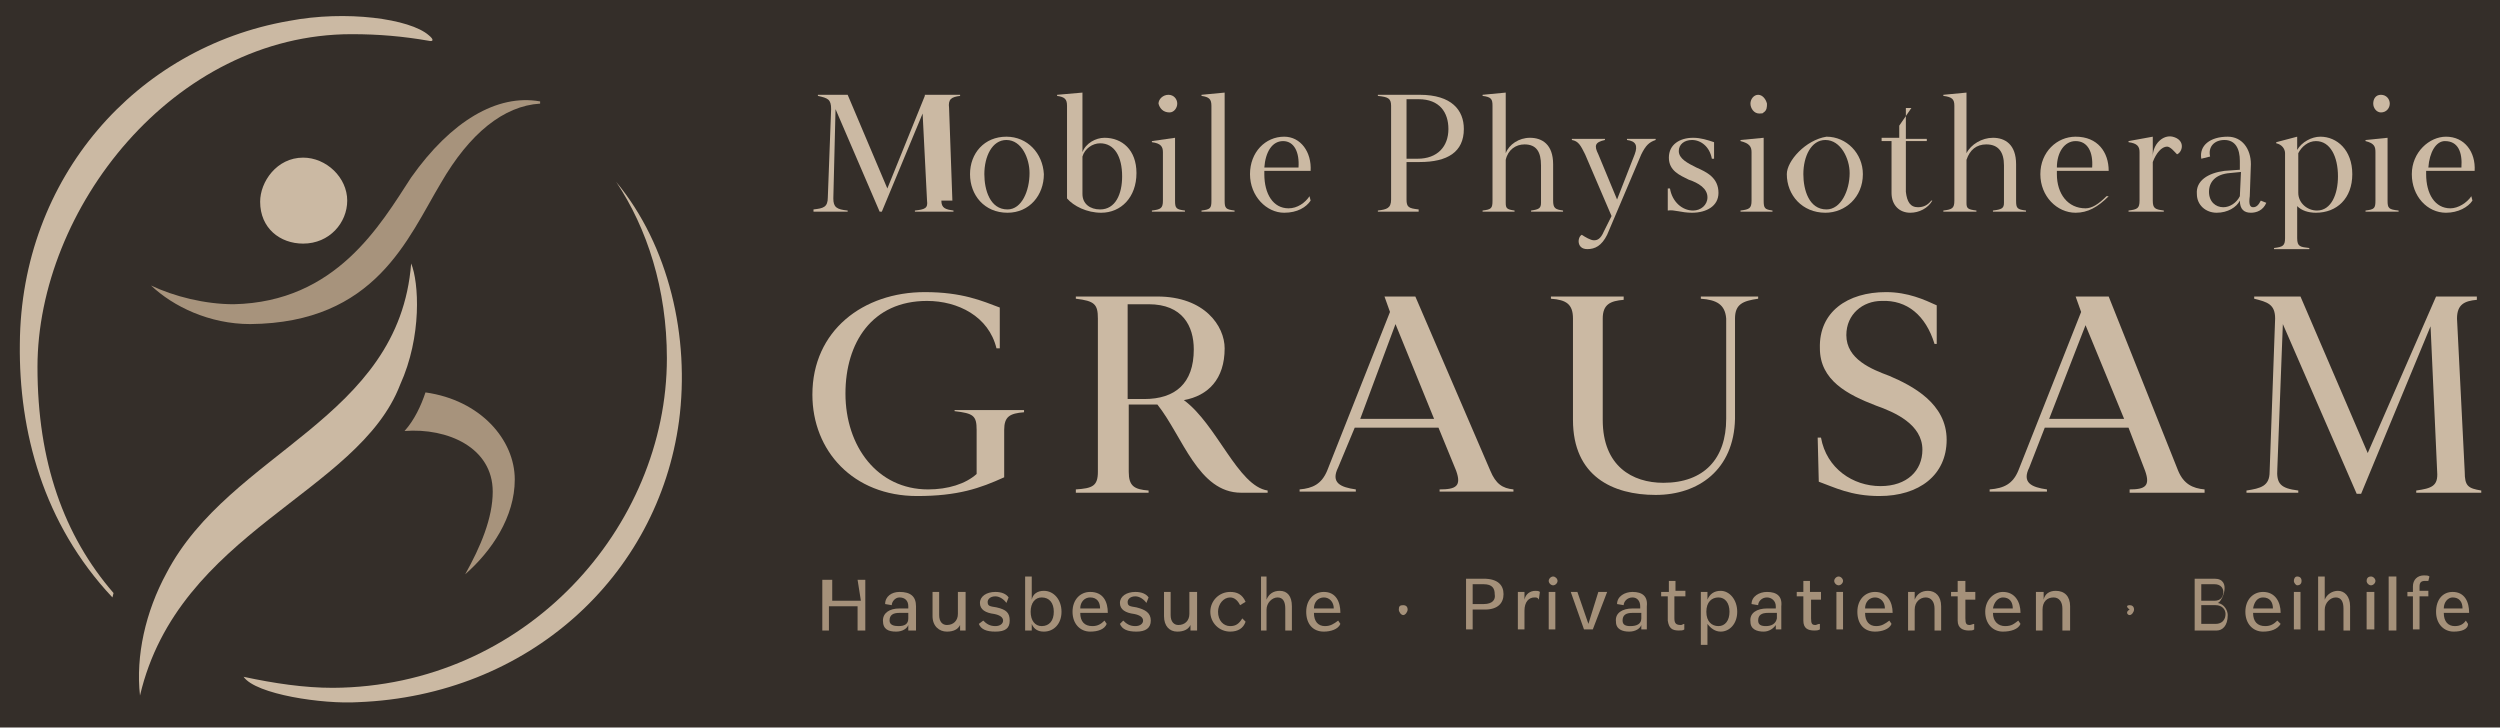
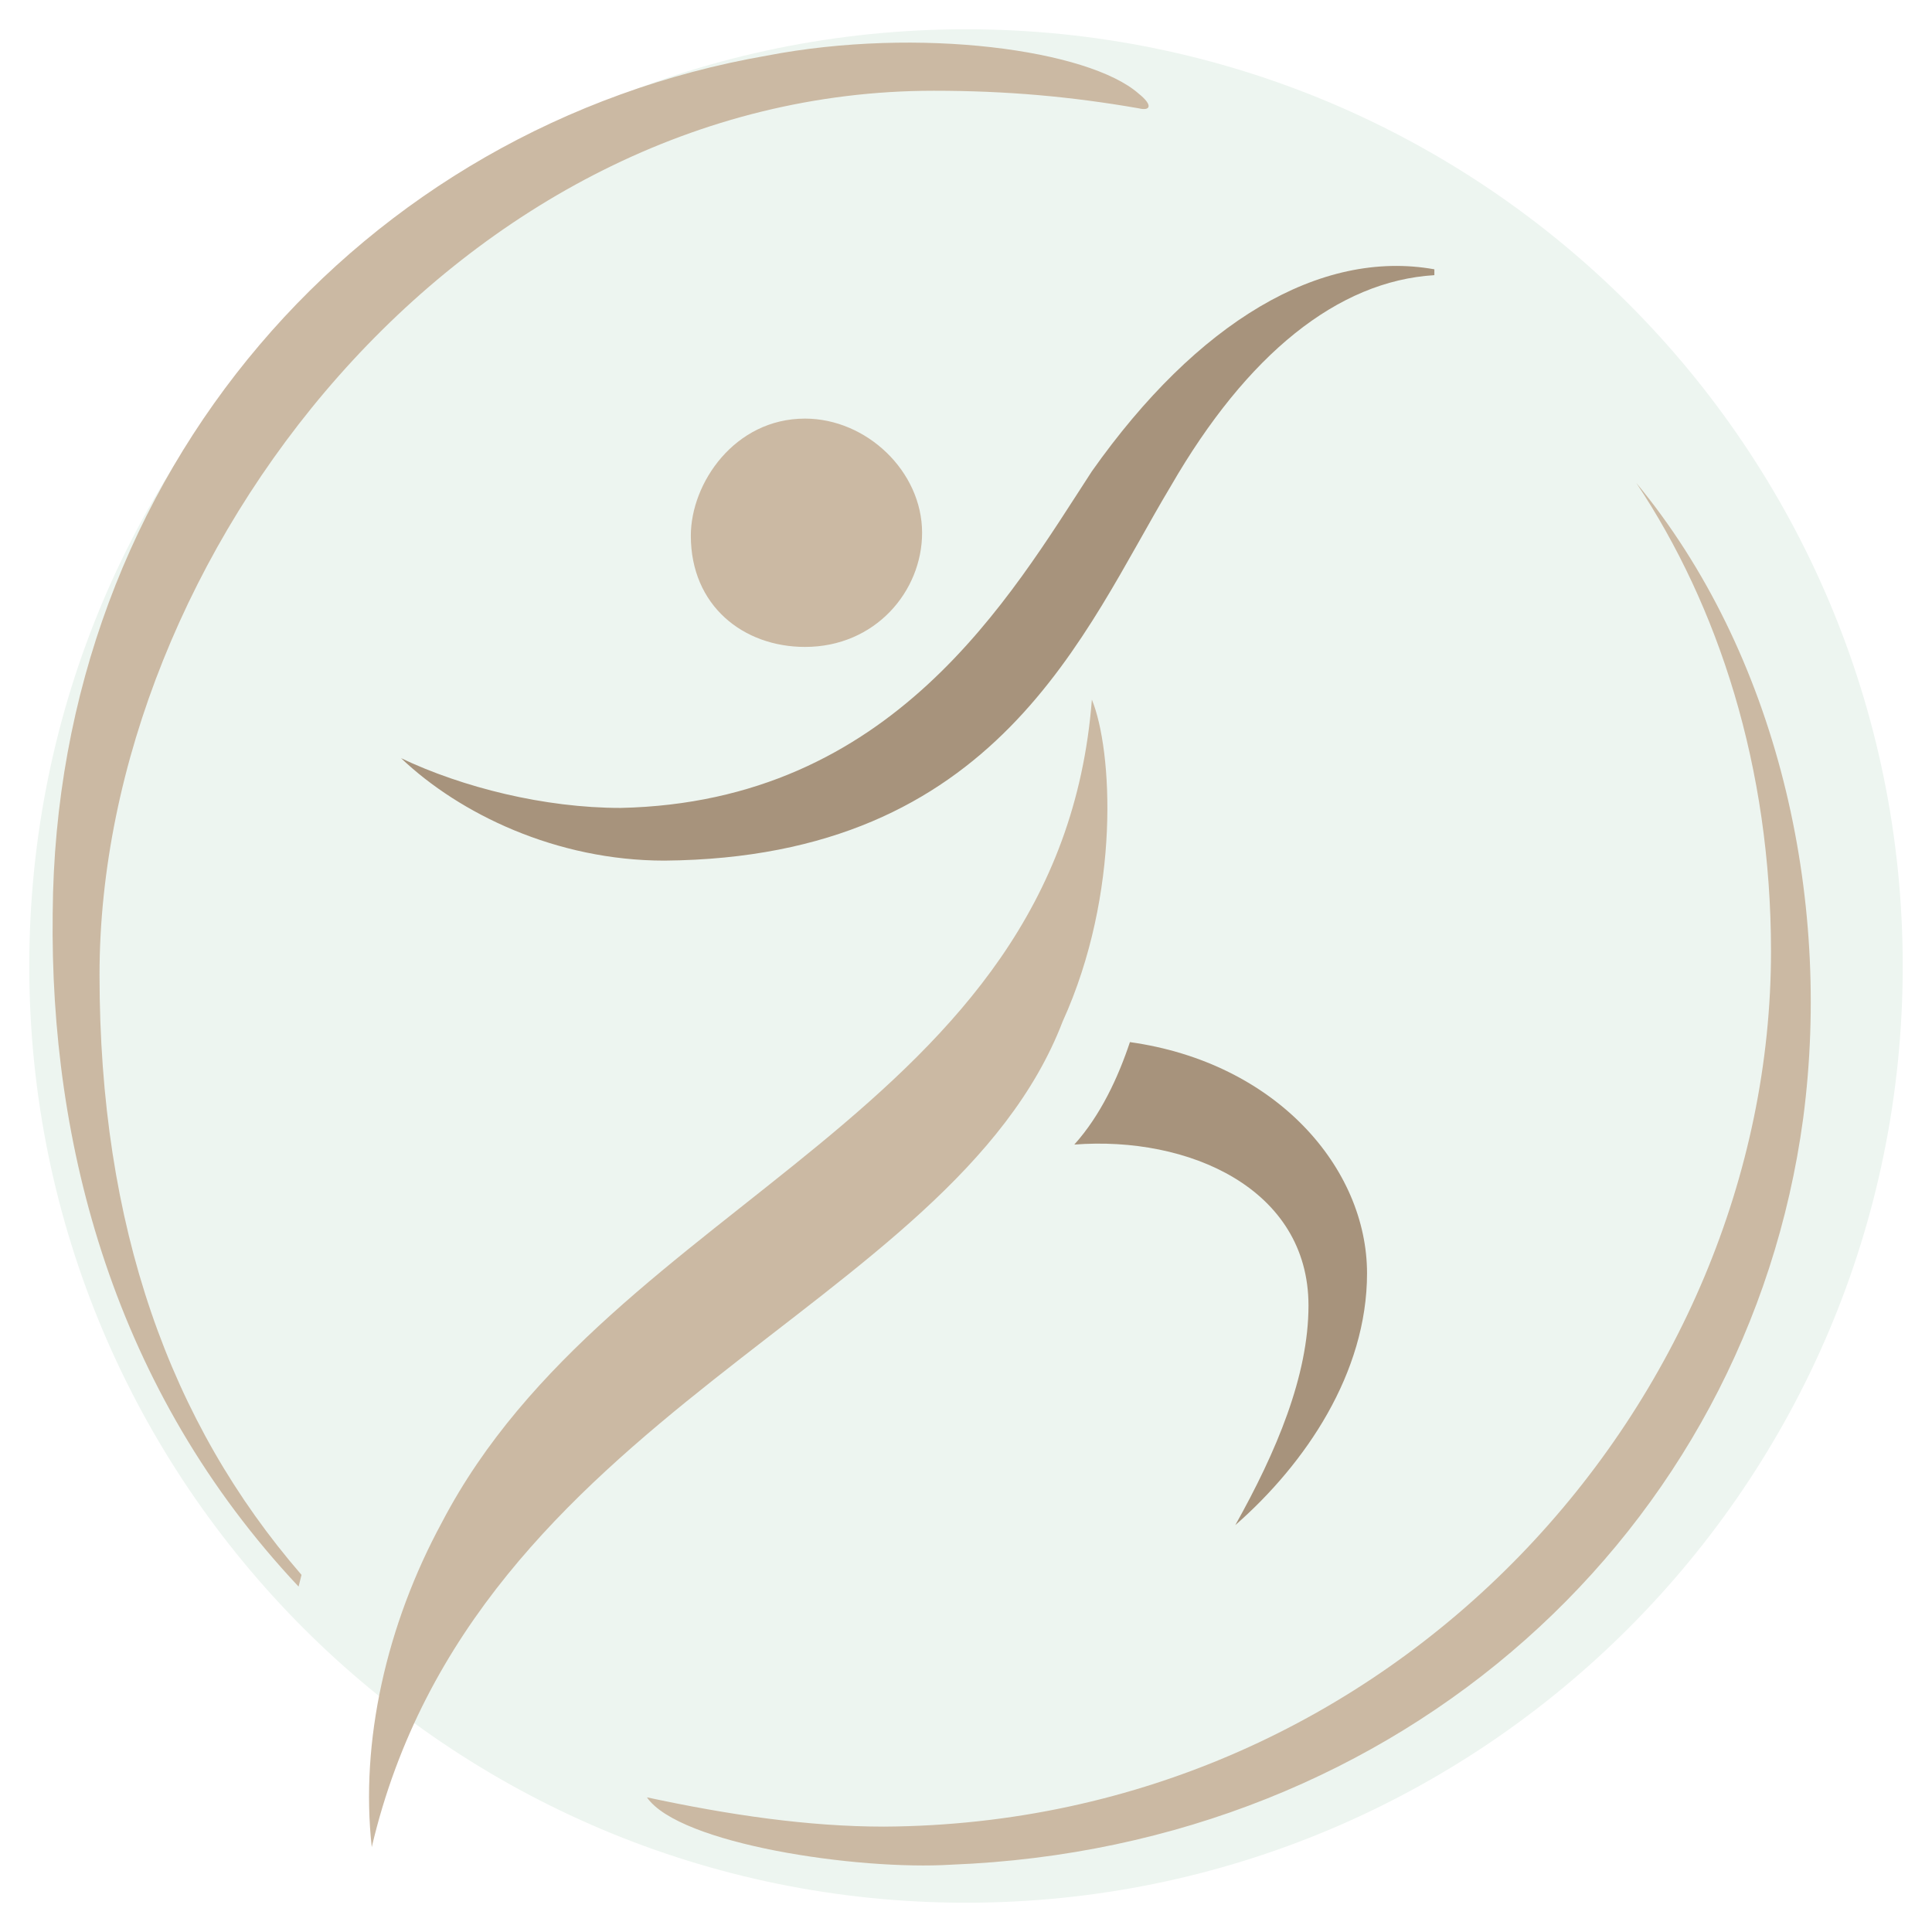
- <svg xmlns="http://www.w3.org/2000/svg" viewBox="0 0 226.8 66">
-   <rect width="226.8" height="66" fill="#342E29" />
+ <svg xmlns="http://www.w3.org/2000/svg" viewBox="0 0 66 66">
+   <circle cx="33" cy="33" r="32" fill="#edf5f0" />
  <style type="text/css">.cls-0 {fill:#FCF8F1;}
.cls-1 {fill:#A7937C;}
.cls-2 {fill:#CBB9A3;}
.cls-3 {fill:#A7937C;}
.cls-4 {fill:#CBB9A3;}
.cls-5 {fill:#A5917A;}</style>
  <path class="cls-2" d="m38.9 3.7c0.4 0.1 0.5-0.1 0-0.5-1.7-1.5-7.5-2.3-12.7-1.3-13.8 2.4-24.3 14.2-24.4 29.3-0.1 7.9 2.1 16.3 8.4 23l0.1-0.4c-4.5-5.2-6.9-11.9-6.9-20.5 0-14.3 12.3-30.2 28.5-30.2 2.5 0 4.7 0.2 7 0.6z" />
  <path class="cls-2" d="m55.9 16.5c2.8 4.2 4.6 9.7 4.6 16 0 15.3-12.8 29.8-30.3 29.9-2.6 0-5.3-0.4-8.1-1 1.1 1.6 7.2 2.5 10.4 2.3 15.4-0.6 27.2-11.4 29.1-25.5 1-7.6-0.9-15.9-5.7-21.7z" />
  <path class="cls-3" d="m37.3 16.1c-2.8 4.3-6.8 11.3-16.1 11.5-2.6 0-5.4-0.7-7.5-1.7 2 1.9 5.3 3.5 9 3.5 11.4-0.1 14.3-7.8 17.3-12.8 2.6-4.5 5.7-7 9-7.2v-0.2c-3.9-0.7-8.1 1.8-11.7 6.9z" />
  <path class="cls-2" d="m31.5 18.2c0 2-1.6 3.9-4 3.9-2.1 0-3.9-1.4-3.9-3.8 0-1.8 1.5-4 3.9-4 2.1 0 4 1.8 4 3.9z" />
  <path class="cls-2" d="m37.3 23.9c-1.1 14.2-16.4 17-22.2 28.1-1.9 3.5-2.8 7.5-2.4 11.1 3.5-14.9 19.8-18.3 23.6-28.2 2-4.4 1.7-9.3 1-11z" />
  <path class="cls-1" d="m38.6 35.6c-0.4 1.2-1 2.5-1.9 3.5 3.9-0.3 8 1.5 8 5.5 0 2.4-1.1 5-2.5 7.5 2.4-2.1 4.5-5.2 4.5-8.6 0-3.6-3.1-7.2-8.1-7.9z" />
-   <path class="cls-4" d="m86.4 18.2-0.3-8.4c-0.1-0.8 0.2-1 1-1.1v-0.1h-3.2v0.1l-3.4 8.4-3.6-8.5h-2.7v0.1c0.9 0.2 1.2 0.3 1.2 1.2l-0.3 8c0 0.9-0.4 1-1.3 1.1v0.2h3.1v-0.1c-1-0.1-1.3-0.3-1.3-1.1l0.2-8.1 4 9.3h0.2l3.7-8.9 0.4 7.9c0.1 0.7-0.2 0.8-1.1 0.9v0.1h3.5v-0.1c-0.7-0.1-1.1-0.2-1.1-0.9z" />
  <path class="cls-4" d="m91.3 12.4c-2 0-3.3 1.5-3.3 3.4s1.3 3.5 3.4 3.5c2 0 3.3-1.6 3.3-3.5-0.1-1.9-1.5-3.4-3.4-3.4zm0.1 6.6c-1.6 0-2.1-1.8-2.1-3.2 0-1.6 0.7-3.1 2-3.1 1.4 0 2.1 1.7 2.1 3 0 1.6-0.7 3.3-2 3.3z" />
  <path class="cls-4" d="m100.2 12.5c-0.8 0-1.7 0.5-2 1.3v-5.4l-2.3 0.2v0.1c0.7 0.1 0.9 0.3 0.9 0.9v8.4c0.6 0.7 1.8 1.3 3.1 1.3 1.8 0 3.2-1.4 3.2-3.6 0-2.1-1.3-3.2-2.9-3.2zm-0.4 6.5c-0.9 0-1.6-0.5-1.6-1.4v-3.4c0.2-0.7 0.9-1.2 1.6-1.2 1.3 0 2 1.2 2 3 0 1.6-0.6 3-2 3z" />
  <path class="cls-4" d="m106.1 10.2c0.4 0 0.7-0.4 0.7-0.8s-0.3-0.8-0.8-0.8-0.9 0.4-0.9 0.8c0.1 0.4 0.4 0.8 1 0.8z" />
  <path class="cls-4" d="m106.6 18.2v-5.7l-2.1 0.3v0.1c0.8 0.1 1 0.4 1 0.9v4.4c0 0.7-0.2 0.8-1 0.9v0.1h3v-0.1c-0.8-0.1-0.9-0.2-0.9-0.9z" />
  <path class="cls-4" d="m111.1 18.2v-9.8l-2.1 0.2v0.1c0.7 0.1 0.9 0.3 0.9 0.9v8.6c0 0.7-0.1 0.8-0.9 0.9v0.1h3v-0.1c-0.8-0.1-0.9-0.2-0.9-0.9z" />
  <path class="cls-4" d="m116.5 12.4c-1.7 0-3.1 1.4-3.1 3.4s1.5 3.5 3.1 3.5c1.2 0 2-0.5 2.4-1.1l-0.1-0.4c-0.4 0.6-1.1 1.1-1.9 1.1-1.4 0-2.2-1.3-2.2-3.1v-0.3h4.2c0.1-1.7-0.9-3.1-2.4-3.1zm-1.8 2.8c0.1-1.4 0.7-2.4 1.7-2.4s1.5 1 1.4 2.4h-3.1z" />
  <path class="cls-4" d="m128.8 8.6h-3.8v0.1c0.9 0.1 1.2 0.2 1.2 0.9v8.5c0 0.8-0.4 0.9-1.2 1v0.1h3.7v-0.2c-0.9-0.1-1.1-0.2-1.1-0.9v-3.4h1.2c2.5 0 4-0.9 4-3 0-1.7-1.1-3.1-4-3.1zm-0.2 5.8h-1v-5.4h1.1c1.9 0 2.7 1.2 2.7 2.7 0 1.6-1 2.7-2.8 2.7z" />
  <path class="cls-4" d="m140.9 18.2v-3.3c0-1.8-1-2.4-2.1-2.4-1 0-1.9 0.6-2.2 1.4v-5.5l-2.1 0.2v0.1c0.8 0.1 0.9 0.3 0.9 0.9v8.6c0 0.7-0.1 0.8-0.9 0.9v0.1h2.9v-0.1c-0.7-0.1-0.8-0.2-0.8-0.7v-3.9c0.2-0.9 0.9-1.4 1.7-1.4 1.1 0 1.5 0.7 1.5 1.9v3.4c0 0.5-0.2 0.6-0.9 0.7v0.1h2.9v-0.1c-0.7-0.1-0.9-0.2-0.9-0.9z" />
  <path class="cls-4" d="m147.6 12.7c0.8 0.1 1 0.5 0.7 1.3l-1.6 4.1-1.7-4.1c-0.4-0.8-0.3-1.1 0.6-1.3v-0.1h-3v0.1c0.6 0.1 0.8 0.5 1.2 1.3l2.4 5.6-0.7 1.4c-0.3 0.7-0.6 0.8-0.9 0.8s-0.8-0.3-1.1-0.5c-0.4 0.2-0.5 1.3 0.5 1.3 0.7 0 1.3-0.3 1.8-1.3l3.1-7.3c0.4-0.8 0.7-1.1 1.3-1.3v-0.1h-2.6v0.1z" />
  <path class="cls-4" d="m153.9 15.2c-0.8-0.4-1.6-0.8-1.6-1.5 0-0.6 0.5-1 1.2-1 0.8 0 1.6 0.6 1.8 1.7h0.2v-1.5c-0.6-0.2-1.2-0.4-1.9-0.4-1.2 0-2.2 0.6-2.2 1.8s1 1.6 1.8 2c0.9 0.3 1.7 0.8 1.7 1.6 0 0.7-0.6 1.2-1.3 1.2-1 0-1.9-0.8-2.1-2h-0.2v2c0.6-0.1 1.2 0.2 2.2 0.2 1.3 0 2.4-0.6 2.4-1.8 0-1.4-1.1-1.9-2-2.3z" />
  <path class="cls-4" d="m158.9 13.8v4.4c0 0.7-0.2 0.8-1 0.9v0.1h2.9v-0.1c-0.7-0.1-0.8-0.2-0.8-0.9v-5.7l-2.1 0.2v0.1c0.8 0.2 1 0.5 1 1z" />
  <path class="cls-4" d="m158.8 9.4c0 0.4 0.3 0.9 0.8 0.9s0.3-0.1 0.4-0.1c0.3-0.2 0.3-0.5 0.3-0.8-0.1-0.4-0.4-0.8-0.8-0.8s-0.7 0.4-0.7 0.8z" />
  <path class="cls-4" d="m165.7 12.4c-1.9 0.3-3.6 2.2-3.6 3.4 0 1.9 1.4 3.5 3.5 3.5 1.8 0 3.4-1.4 3.4-3.5 0-1.9-1.5-3.4-3.3-3.4zm0 6.6c-1.6 0-2.1-1.8-2.1-3.2 0-1.6 0.7-3.1 2-3.1 1.4 0 2.2 1.7 2.2 3 0 1.6-0.8 3.3-2.1 3.3z" />
  <path class="cls-4" d="m173.4 9.8-1.1 1.6v1.1h-1.6v0.3h0.9v4.7c0 1.1 0.7 1.8 1.7 1.8 0.8 0 1.6-0.4 2-1.1h-0.1c-0.3 0.4-0.7 0.6-1.2 0.6-0.7 0-1-0.5-1.1-1.4v-4.6h1.9v-0.2h-1.9v-2.8h0.5z" />
  <path class="cls-4" d="m182.9 18.2v-3.3c0-1.8-1-2.4-2.1-2.4-1 0-2 0.6-2.4 1.4v-5.5l-2.1 0.2v0.1c0.8 0.1 1 0.3 1 0.9v8.6c0 0.7-0.2 0.8-1 0.9v0.1h3v-0.1c-0.8-0.1-0.9-0.2-0.9-0.7v-3.9c0.3-0.9 0.9-1.4 1.8-1.4 1.1 0 1.6 0.7 1.6 1.9v3.4c0 0.5-0.2 0.6-1 0.7v0.1h3v-0.1c-0.8-0.1-0.9-0.2-0.9-0.9z" />
  <path class="cls-4" d="m188.3 12.4c-1.7 0-3.2 1.4-3.2 3.4s1.5 3.5 3.2 3.5c1.1 0 2-0.5 3-1.5h-0.2c-0.7 0.7-1.3 1.1-1.9 1.1-1.6 0-2.6-1.3-2.6-3.1v-0.3h4.7c0-1.7-1-3.1-3-3.1zm-1.7 2.8c0-1.4 0.7-2.4 1.7-2.4 1.1 0 1.6 1 1.5 2.4h-3.2z" />
  <path class="cls-4" d="m197.1 12.4c-0.9-0.2-1.8 0.7-1.8 1.8v-1.8l-2.2 0.4v0.1c0.8 0.1 1 0.4 1 0.9v4.4c0 0.7-0.2 0.8-1 0.9v0.1h3.2v-0.1c-0.8-0.1-1-0.2-1-0.9v-3.5c0.3-0.8 0.8-1.4 1.3-1.4 0.3 0 0.7 0.5 0.9 0.7 0.5-0.2 0.8-1.3-0.4-1.6z" />
  <path class="cls-4" d="m205.1 18.2c-0.2 0.4-0.4 0.6-0.7 0.6s-0.4-0.3-0.3-1l0.1-2.9c0-1.4-0.8-2.5-2.1-2.5-1.6 0-2.6 0.8-2.4 2l0.8-0.2c-0.2-0.9 0.4-1.5 1.3-1.5 1 0 1.4 0.8 1.4 1.9v0.8l-1.4 0.1c-1.5 0.2-2.6 0.9-2.5 2.1 0 1 0.8 1.7 1.8 1.7s1.8-0.5 2.1-1.1c0 0.8 0.4 1.1 1 1.1 0.5 0 1.1-0.2 1.4-0.9l-0.5-0.2zm-1.9-0.4c-0.3 0.6-0.9 1-1.5 1-0.7 0-1.3-0.5-1.3-1.4s0.6-1.6 1.9-1.7l1-0.1-0.1 2.2z" />
  <path class="cls-4" d="m210.5 12.4c-0.8 0-1.7 0.5-2.1 1.2v-1.2l-1.9 0.5v0.1c0.5 0.1 0.8 0.5 0.8 0.9v7.7c0 0.7-0.2 0.8-1 0.9v0.1h3.2v-0.1c-0.8-0.1-1.1-0.1-1.1-0.9v-2.9c0.4 0.4 1 0.6 1.7 0.6 1.9 0 3.3-1.3 3.3-3.5s-1.4-3.4-2.9-3.4zm-0.3 6.7c-0.9 0-1.7-0.7-1.7-1.6v-3.6c0.3-0.6 0.9-1.1 1.6-1.1 1.3 0 2 1.4 2 3.2 0 1.6-0.6 3.1-1.9 3.1z" />
  <path class="cls-4" d="m216.6 18.2v-5.7l-2 0.2v0.1c0.8 0.2 0.9 0.5 0.9 1v4.4c0 0.7-0.1 0.8-0.9 0.9v0.1h3v-0.1c-0.9-0.1-1-0.2-1-0.9z" />
  <path class="cls-4" d="m216 10.2c0.5 0 0.8-0.4 0.8-0.8s-0.3-0.8-0.8-0.8-0.7 0.4-0.7 0.8 0.3 0.8 0.7 0.8z" />
  <path class="cls-4" d="m224.5 15.5c0.1-1.7-0.9-3.1-2.6-3.1-1.5 0-3.1 1.4-3.1 3.4s1.4 3.5 3.1 3.5c1.1 0 2-0.5 2.4-1.1l-0.1-0.4c-0.4 0.6-1.2 1.1-1.9 1.1-1.4 0-2.2-1.3-2.2-3.1v-0.3h4.4zm-2.7-2.7c1.2 0 1.6 1 1.5 2.4h-3c0.1-1.4 0.7-2.4 1.5-2.4z" />
  <path class="cls-4" d="m86.6 37.3c1.7 0.2 2 0.4 2 1.7v4c-1 0.9-2.6 1.4-4.4 1.4-4.6 0-7.5-3.9-7.5-8.7 0-4.6 2.4-8.4 7.4-8.4 2.8 0 5.6 1.4 6.3 4.3h0.3v-3.7c-1.6-0.6-3.4-1.4-6.8-1.4-5.6 0-10.2 3.5-10.2 9.3 0 5.1 3.7 9.2 9.5 9.2 3.7 0 5.7-0.7 7.9-1.7v-4.3c0-1.2 0.5-1.5 1.8-1.6v-0.2h-6.3v0.1z" />
  <path class="cls-4" d="m107.4 36.3c2.2-0.4 3.7-1.9 3.7-4.7 0-2-1.8-4.7-6.1-4.7h-7.4v0.2c1.7 0.2 2 0.5 2 1.8v13.9c0 1.3-0.5 1.5-2 1.6v0.3h6.6v-0.2c-1.3-0.1-1.8-0.4-1.8-1.7v-6.1h2.6c2.3 2.9 3.7 8 7.6 8h2.4v-0.2c-2.7-0.4-4.6-6-7.6-8.2zm-3.6-0.1h-1.5v-8.6h1.9c3.1 0 4.1 2 4.1 4.1 0 3.1-1.7 4.5-4.5 4.5z" />
  <path class="cls-4" d="m135.2 42.7-6.8-15.8h-2.8l0.5 1.4-5.7 14.4c-0.5 1.2-1.3 1.6-2.5 1.7v0.2h5.1v-0.2c-1.4-0.2-2.3-0.6-1.6-2l1.5-3.6h7.6l1.6 3.9c0.5 1.4 0 1.7-1.5 1.7v0.2h6.7v-0.2c-1-0.1-1.6-0.5-2.1-1.7zm-11.8-4.7 3.2-8.6 3.5 8.6h-6.7z" />
  <path class="cls-4" d="m154.3 27.1c1.4 0.1 2.2 0.5 2.3 1.8v9.1c0 3.6-2 5.8-5.7 5.8-2.8 0-5.5-1.5-5.5-5.7v-9.2c0-1.3 0.7-1.6 1.9-1.7v-0.3h-6.6v0.2c1.4 0.1 2 0.5 2 1.8v9.2c0 5.1 3.6 6.8 7.5 6.8s7.1-2.3 7.2-6.9v-9.1c0-1.3 0.7-1.6 2.1-1.8v-0.2h-5.2v0.2z" />
  <path class="cls-4" d="m171.4 34.1c-1.6-0.6-3.9-1.5-3.9-3.7 0-1.9 1.5-3.1 3.2-3.1 2.3-0.1 4 1.3 4.8 3.9h0.2v-3.5c-1.1-0.5-2.6-1.2-4.6-1.2-3.5 0-6.1 1.8-6 5.1 0 2.9 2.5 4.2 5.1 5.2 1.7 0.6 4.2 1.7 4.2 4 0 1.9-1.4 3.3-3.8 3.3-2.5 0-4.9-1.6-5.4-4.4h-0.3l0.1 4c1.4 0.5 2.9 1.3 5.5 1.3 3.6 0 6.1-1.9 6.1-5.1 0-3.3-3.1-4.9-5.2-5.8z" />
  <path class="cls-4" d="m197.6 42.7-6.3-15.8h-3l0.5 1.4-5.7 14.4c-0.5 1.2-1.3 1.6-2.6 1.7v0.2h5.2v-0.2c-1.4-0.2-2.3-0.6-1.6-2l1.4-3.6h7.6l1.5 3.9c0.5 1.4 0 1.7-1.4 1.7v0.3h6.8v-0.3c-1.1-0.1-1.9-0.5-2.4-1.7zm-11.7-4.7 3.3-8.5 3.5 8.5h-6.8z" />
  <path class="cls-4" d="m223.6 42.8-0.7-13.9c0-1.3 0.7-1.6 1.8-1.7v-0.3h-3.7l-6.2 14.2-6.1-14.2h-4.2v0.2c1.2 0.3 1.9 0.5 1.9 1.8l-0.5 13.9c0 1.3-0.8 1.5-2.1 1.7v0.2h4.7v-0.2c-1.6-0.2-2-0.6-1.9-2l0.5-13.1 6.7 15.4h0.4l6.3-15.2 0.6 13.2c0.1 1.3-0.5 1.5-1.9 1.7v0.2h5.9v-0.2c-1.2-0.2-1.5-0.4-1.5-1.7z" />
  <path class="cls-5" d="m78.1 54.5h-2.6v-1.9h-0.9v4.6h0.6v-2.2h2.6v2.2h0.7v-4.6h-0.7l0.3 1.9z" />
  <path class="cls-5" d="m81.6 53.7c-0.7 0-1.3 0.4-1.3 1.1l0.6 0.1c0-0.3 0.3-0.7 0.7-0.7 0.5 0 0.8 0.3 0.8 0.8v0.2h-0.8c-0.9 0-1.5 0.4-1.5 1.1 0 0.8 0.5 1 1.2 1 0.6 0 1-0.3 1.1-0.6v0.5h0.7v-2.2c0-0.9-0.5-1.3-1.5-1.3zm0.8 2.4c0 0.5-0.3 0.7-0.9 0.7-0.4 0-0.8-0.1-0.8-0.5 0-0.5 0.3-0.7 0.9-0.7h0.8v0.5z" />
  <path class="cls-5" d="m86.9 55.7c0 0.6-0.4 1-1 1-0.4 0-0.7-0.3-0.7-0.9v-2.1h-0.6v2.2c0 0.9 0.6 1.4 1.3 1.4 0.6 0 1-0.2 1.2-0.6v0.5h0.5v-3.5h-0.7v2z" />
  <path class="cls-5" d="m90.4 55.1c-0.6-0.1-0.8-0.1-0.8-0.5 0-0.2 0.2-0.5 0.7-0.5 0.4 0 0.8 0.3 1 0.6l0.2-0.5c-0.2-0.3-0.6-0.5-1.2-0.5-0.8 0-1.4 0.4-1.4 1s0.5 0.9 1.3 1c0.5 0.1 0.8 0.3 0.8 0.6s-0.3 0.5-0.7 0.5c-0.5 0-0.8-0.2-1.1-0.5l-0.4 0.3c0.2 0.5 0.7 0.7 1.5 0.7 0.9 0 1.3-0.3 1.3-1s-0.3-1-1.2-1.2z" />
  <path class="cls-5" d="m94.7 53.6c-0.6 0-1 0.3-1.1 0.8v-2.1h-0.6v4.9h0.6v-0.6c0.2 0.5 0.6 0.7 1.1 0.7 0.9 0 1.6-0.7 1.6-1.8s-0.7-1.9-1.6-1.9zm-0.2 3.2c-0.6 0-1-0.5-1-1.3s0.4-1.3 1-1.3c0.7 0 1.1 0.5 1.1 1.3s-0.4 1.3-1.1 1.3z" />
  <path class="cls-5" d="m98.9 53.7c-0.9 0-1.6 0.7-1.6 1.8s0.7 1.8 1.6 1.8c0.7 0 1.3-0.2 1.5-0.7l-0.2-0.3c-0.3 0.3-0.6 0.5-1.1 0.5-0.7 0-1.1-0.4-1.1-1.2h2.5c0-1-0.4-1.9-1.6-1.9zm-0.9 1.5c0-0.6 0.4-1 0.9-1 0.6 0 0.9 0.4 0.9 1h-1.8z" />
  <path class="cls-5" d="m103.1 55.1c-0.6-0.1-0.8-0.1-0.8-0.5 0-0.2 0.2-0.5 0.7-0.5 0.4 0 0.8 0.3 1 0.6l0.2-0.5c-0.2-0.3-0.6-0.5-1.2-0.5-0.8 0-1.4 0.4-1.4 1s0.5 0.9 1.3 1c0.5 0.1 0.8 0.3 0.8 0.6s-0.3 0.5-0.7 0.5c-0.5 0-0.8-0.2-1.1-0.5l-0.3 0.3c0.2 0.5 0.7 0.7 1.5 0.7s1.3-0.3 1.3-1-0.5-1-1.3-1.2z" />
  <path class="cls-5" d="m107.9 55.7c0 0.6-0.4 1-1 1-0.4 0-0.7-0.3-0.7-0.9v-2.1h-0.6v2.2c0 0.9 0.5 1.4 1.2 1.4 0.6 0 1-0.2 1.2-0.6v0.5h0.6v-3.5h-0.7v2z" />
  <path class="cls-5" d="m111.6 56.8c-0.6 0-1.1-0.5-1.1-1.3 0-0.7 0.5-1.3 1.1-1.3 0.4 0 0.7 0.3 0.9 0.7l0.5-0.3c-0.3-0.7-0.8-0.9-1.4-0.9-1 0-1.8 0.8-1.8 1.8s0.8 1.8 1.8 1.8c0.7 0 1.2-0.3 1.4-0.9l-0.3-0.3c-0.3 0.5-0.6 0.7-1.1 0.7z" />
  <path class="cls-5" d="m116.1 53.6c-0.6 0-1 0.3-1.2 0.8v-2.1h-0.5v4.9h0.5v-1.9c0-0.6 0.5-1.1 1-1.1s0.7 0.4 0.7 1v2h0.6v-2.2c0-0.9-0.4-1.4-1.1-1.4z" />
  <path class="cls-5" d="m120.1 53.7c-0.9 0-1.6 0.7-1.6 1.8s0.6 1.8 1.6 1.8c0.6 0 1.3-0.2 1.5-0.7l-0.2-0.3c-0.4 0.3-0.7 0.5-1.2 0.5-0.6 0-1-0.4-1-1.2h2.4c0-1-0.4-1.9-1.5-1.9zm-0.9 1.5c0-0.6 0.4-1 0.9-1s0.9 0.4 0.9 1h-1.8z" />
  <path class="cls-5" d="m126.9 55.3c0 0.2 0.2 0.5 0.4 0.5s0.4-0.3 0.4-0.5c0-0.3-0.2-0.4-0.4-0.4-0.3 0-0.4 0.1-0.4 0.4z" />
  <path class="cls-5" d="m134.6 52.5h-1.6v4.6h0.6v-1.8h1.1c1.2 0 1.7-0.6 1.7-1.4s-0.5-1.4-1.8-1.4zm0 2.3h-1v-1.8h1c0.8 0 1 0.4 1 0.9 0.1 0.5-0.2 0.9-1 0.9z" />
  <path class="cls-5" d="m138.3 54.4v-0.7h-0.6v3.4h0.6v-1.7c0-0.8 0.4-1.2 0.9-1.2 0.2 0 0.3 0 0.4 0.2l0.1-0.7c-0.1-0.1-0.3-0.1-0.4-0.1-0.5 0-0.9 0.3-1 0.8z" />
  <path class="cls-5" d="m140.9 52.3c-0.2 0-0.4 0.2-0.4 0.4s0.2 0.4 0.4 0.4 0.4-0.2 0.4-0.4-0.2-0.4-0.4-0.4z" />
  <path class="cls-5" d="m141.1 53.7h-0.6v3.4h0.6v-3.4z" />
  <path class="cls-5" d="m144.1 56.6-1-2.9h-0.6l1.2 3.4h0.8l1.3-3.4h-0.8l-0.9 2.9z" />
  <path class="cls-5" d="m148.1 53.7c-0.7 0-1.4 0.4-1.4 1.1l0.6 0.1c0-0.3 0.3-0.7 0.8-0.7 0.4 0 0.7 0.3 0.7 0.8v0.2h-0.7c-0.9 0-1.6 0.4-1.5 1.2 0 0.7 0.6 0.9 1.2 0.9s1-0.3 1.1-0.6v0.4h0.5v-2.1c0.1-0.9-0.4-1.3-1.3-1.3zm0.8 2.4c0 0.5-0.4 0.7-1 0.7-0.4 0-0.7-0.1-0.7-0.5 0-0.5 0.3-0.7 0.9-0.7h0.8v0.5z" />
  <path class="cls-5" d="m152.1 52.7h-0.7v1h-0.7v0.4h0.6v2.2c0.1 0.7 0.4 0.9 1 0.9 0.2 0 0.4 0 0.5-0.1v-0.5c-0.1 0-0.2 0.1-0.3 0.1-0.4 0-0.6-0.1-0.6-0.6v-2h1v-0.5h-0.9v-0.9h0.1z" />
  <path class="cls-5" d="m156.1 53.6c-0.6 0-1 0.3-1.2 0.8v-0.7h-0.6v4.8h0.6v-1.9c0.3 0.4 0.7 0.7 1.2 0.7 0.8 0 1.5-0.7 1.5-1.8s-0.7-1.9-1.5-1.9zm-0.2 3.2c-0.6 0-1.1-0.4-1.1-1.3s0.5-1.3 1.1-1.3 1 0.5 1 1.3-0.4 1.3-1 1.3z" />
  <path class="cls-5" d="m160.3 53.7c-0.7 0-1.4 0.4-1.4 1.1l0.6 0.1c0-0.3 0.3-0.7 0.8-0.7 0.4 0 0.8 0.3 0.8 0.8v0.2h-0.8c-0.9 0-1.6 0.4-1.5 1.2 0 0.7 0.6 0.9 1.2 0.9 0.5 0 0.9-0.3 1.1-0.6v0.4h0.5v-2.1c0.1-0.9-0.4-1.3-1.3-1.3zm0.9 2.4c-0.1 0.5-0.5 0.7-1 0.7-0.4 0-0.7-0.1-0.7-0.5 0-0.5 0.3-0.7 0.9-0.7h0.8v0.5z" />
  <path class="cls-5" d="m164.2 52.7h-0.6v1h-0.6v0.4h0.6v2.2c0 0.7 0.4 0.9 1 0.9 0.2 0 0.3 0 0.5-0.1v-0.5c-0.2 0-0.3 0.1-0.4 0.1-0.3 0-0.4-0.1-0.4-0.6v-1.7h0.9v-0.7h-1v-1z" />
  <path class="cls-5" d="m166.8 52.3c-0.2 0-0.4 0.2-0.4 0.4s0.2 0.4 0.4 0.4 0.4-0.2 0.4-0.4-0.2-0.4-0.4-0.4z" />
  <path class="cls-5" d="m167.2 53.7h-0.6v3.4h0.6v-3.4z" />
  <path class="cls-5" d="m170.1 53.7c-0.9 0-1.6 0.7-1.6 1.8s0.6 1.8 1.6 1.8c0.6 0 1.3-0.2 1.5-0.7l-0.2-0.3c-0.4 0.3-0.7 0.5-1.2 0.5-0.6 0-1-0.4-1-1.2h2.5c0-1-0.5-1.9-1.6-1.9zm-0.9 1.5c0-0.6 0.4-1 0.9-1s0.9 0.4 0.9 1h-1.8z" />
  <path class="cls-5" d="m174.9 53.6c-0.6 0-1 0.3-1.2 0.8v-0.7h-0.6v3.5h0.6v-1.9c0-0.7 0.5-1.1 1-1.1s0.8 0.4 0.8 1v2h0.6v-2.2c0-0.9-0.5-1.4-1.2-1.4z" />
  <path class="cls-5" d="m178.3 52.7h-0.7v1h-0.6v0.4h0.6v2.2c0 0.7 0.5 0.9 1 0.9 0.2 0 0.4 0 0.5-0.1v-0.5c-0.1 0-0.3 0.1-0.4 0.1-0.3 0-0.4-0.1-0.4-0.6v-1.7h0.9v-0.7h-0.9v-1z" />
  <path class="cls-5" d="m181.7 53.7c-0.8 0-1.6 0.7-1.6 1.8s0.7 1.8 1.6 1.8c0.7 0 1.4-0.2 1.6-0.7l-0.2-0.3c-0.4 0.3-0.6 0.5-1.2 0.5s-1.1-0.4-1.1-1.2h2.5c0-1-0.5-1.9-1.6-1.9zm-0.9 1.5c0.1-0.6 0.5-1 0.9-1 0.6 0 0.9 0.4 0.9 1h-1.8z" />
  <path class="cls-5" d="m186.5 53.6c-0.6 0-1 0.3-1.1 0.8v-0.7h-0.7v3.5h0.6v-1.9c0-0.7 0.4-1.1 1-1.1 0.5 0 0.8 0.4 0.8 1v2h0.7v-2.2c0-0.9-0.5-1.4-1.3-1.4z" />
  <path class="cls-5" d="m193.6 55.3c0-0.3-0.2-0.4-0.4-0.4s-0.4 0.1 0 0.4c-0.4 0.2-0.2 0.5 0 0.5s0.4-0.3 0.4-0.5z" />
  <path class="cls-5" d="m202.1 55.8c0-0.4-0.3-1-0.9-1.1 0.4-0.1 1.3-2.2-0.3-2.2h-1.8v4.7h2c0.5 0 1-0.4 1-1.4zm-2.4-2.8h1.2c0.6 0 0.8 0.4 0.8 0.7 0 0.4-0.2 0.8-0.8 0.8h-1.2v-1.5zm1.3 3.6h-1.3v-1.7h1.3c0.6 0 0.9 0.4 0.9 0.8 0 0.5-0.3 0.9-0.9 0.9z" />
  <path class="cls-5" d="m205.5 56.8c-0.7 0-1.1-0.4-1.1-1.2h2.5c0-1-0.5-1.9-1.6-1.9-0.9 0-1.6 0.7-1.6 1.8s0.7 1.8 1.6 1.8c0.7 0 1.3-0.2 1.6-0.7l-0.3-0.3c-0.3 0.3-0.6 0.5-1.1 0.5zm-0.2-2.6c0.6 0 0.9 0.4 0.9 1h-1.8c0.1-0.6 0.4-1 0.9-1z" />
  <path class="cls-5" d="m208.4 52.3c-0.2 0-0.3 0.2-0.3 0.4s0.2 0.4 0.3 0.4c0.3 0 0.4-0.2 0.4-0.4s-0.1-0.4-0.4-0.4z" />
  <path class="cls-5" d="m208.7 53.7h-0.6v3.4h0.6v-3.4z" />
  <path class="cls-5" d="m212.1 53.6c-0.5 0-1 0.3-1.2 0.8v-2.1h-0.6v4.9h0.6v-1.9c0-0.6 0.5-1.1 1-1.1s0.7 0.4 0.7 1v2h0.6v-2.2c0-0.9-0.5-1.4-1.1-1.4z" />
  <path class="cls-5" d="m215.1 52.3c-0.3 0-0.4 0.2-0.4 0.4s0.2 0.4 0.4 0.4 0.4-0.2 0.4-0.4-0.2-0.4-0.4-0.4z" />
  <path class="cls-5" d="m215.4 53.7h-0.7v3.4h0.7v-3.4z" />
  <path class="cls-5" d="m217.4 52.3h-0.7v4.9h0.7v-4.9z" />
  <path class="cls-5" d="m218.9 53.2v0.5h-0.5v0.4h0.5v3h0.6v-3h0.8v-0.5h-0.8v-0.4c0-0.4 0.2-0.5 0.5-0.5h0.3l0.1-0.4c-0.1-0.1-0.3-0.1-0.5-0.1-0.6 0-1 0.4-1 1z" />
  <path class="cls-5" d="m222.7 56.8c-0.6 0-1-0.4-1-1.2h2.3c0-1-0.4-1.9-1.5-1.9-0.9 0-1.5 0.7-1.5 1.8s0.7 1.8 1.6 1.8c0.7 0 1.3-0.2 1.3-0.7l-0.2-0.3c-0.2 0.3-0.5 0.5-1 0.5zm-0.2-2.6c0.6 0 0.9 0.4 0.9 1h-1.7c0-0.6 0.4-1 0.8-1z" />
</svg>
